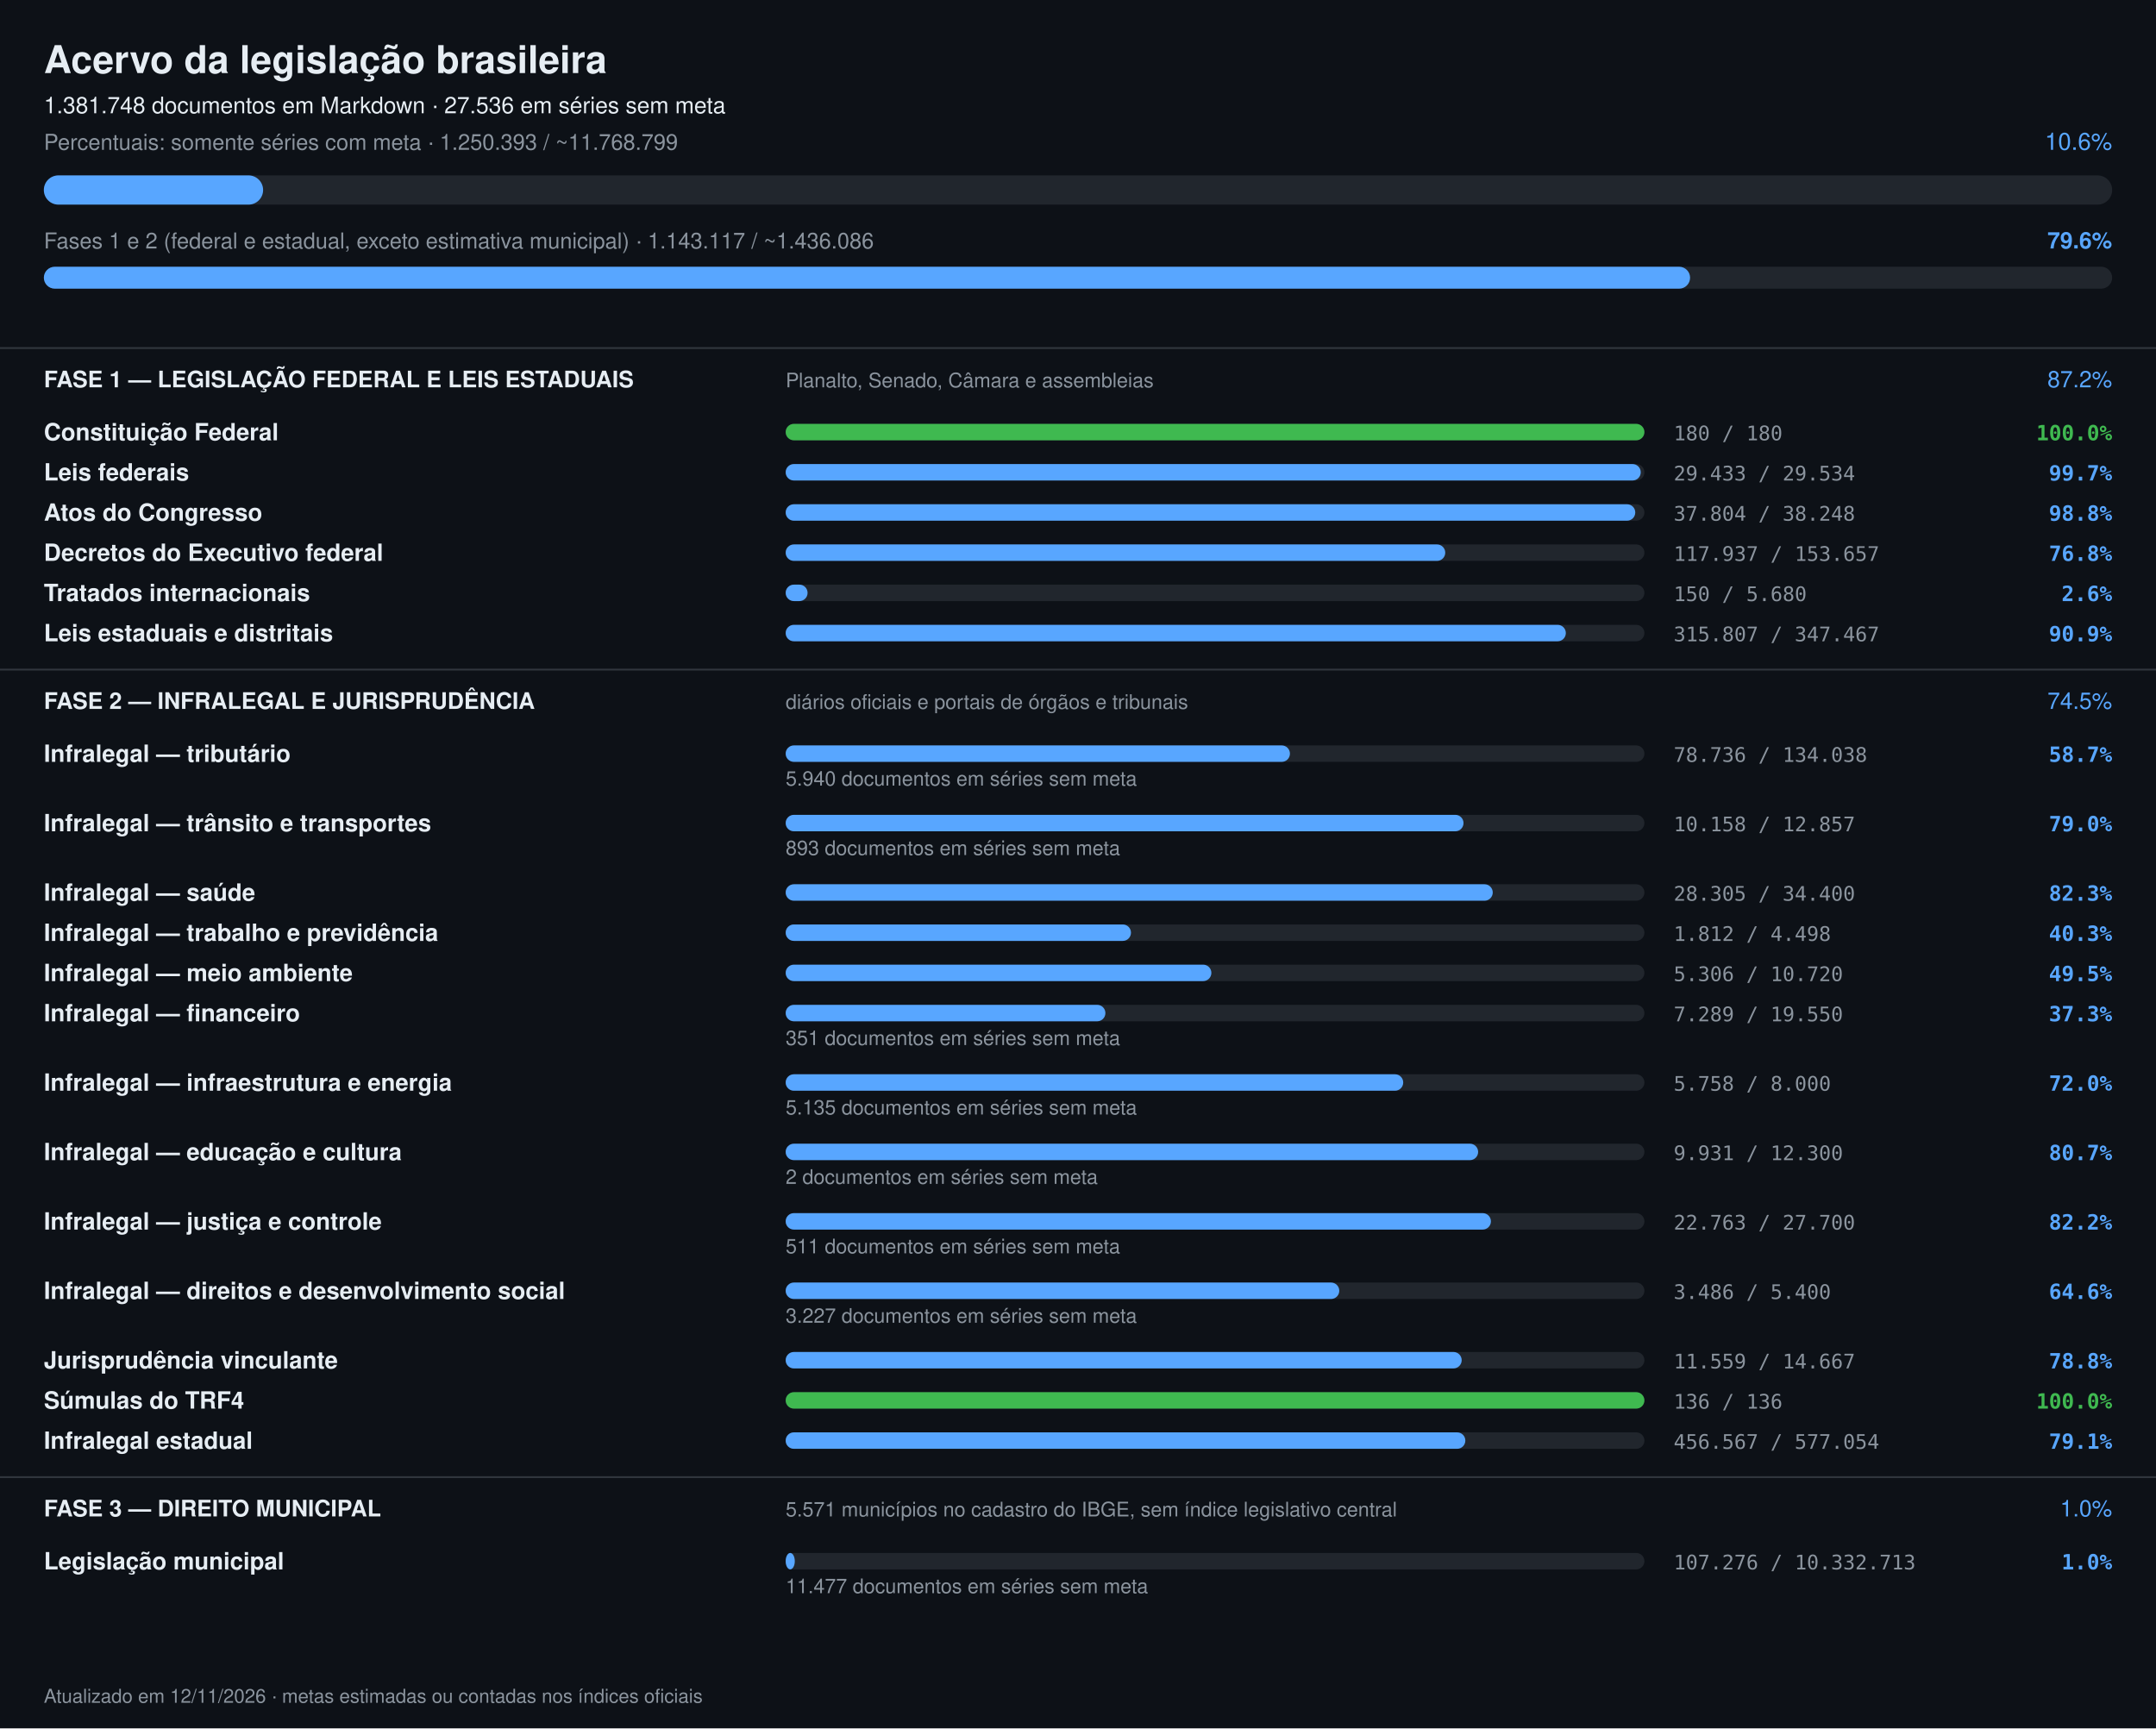
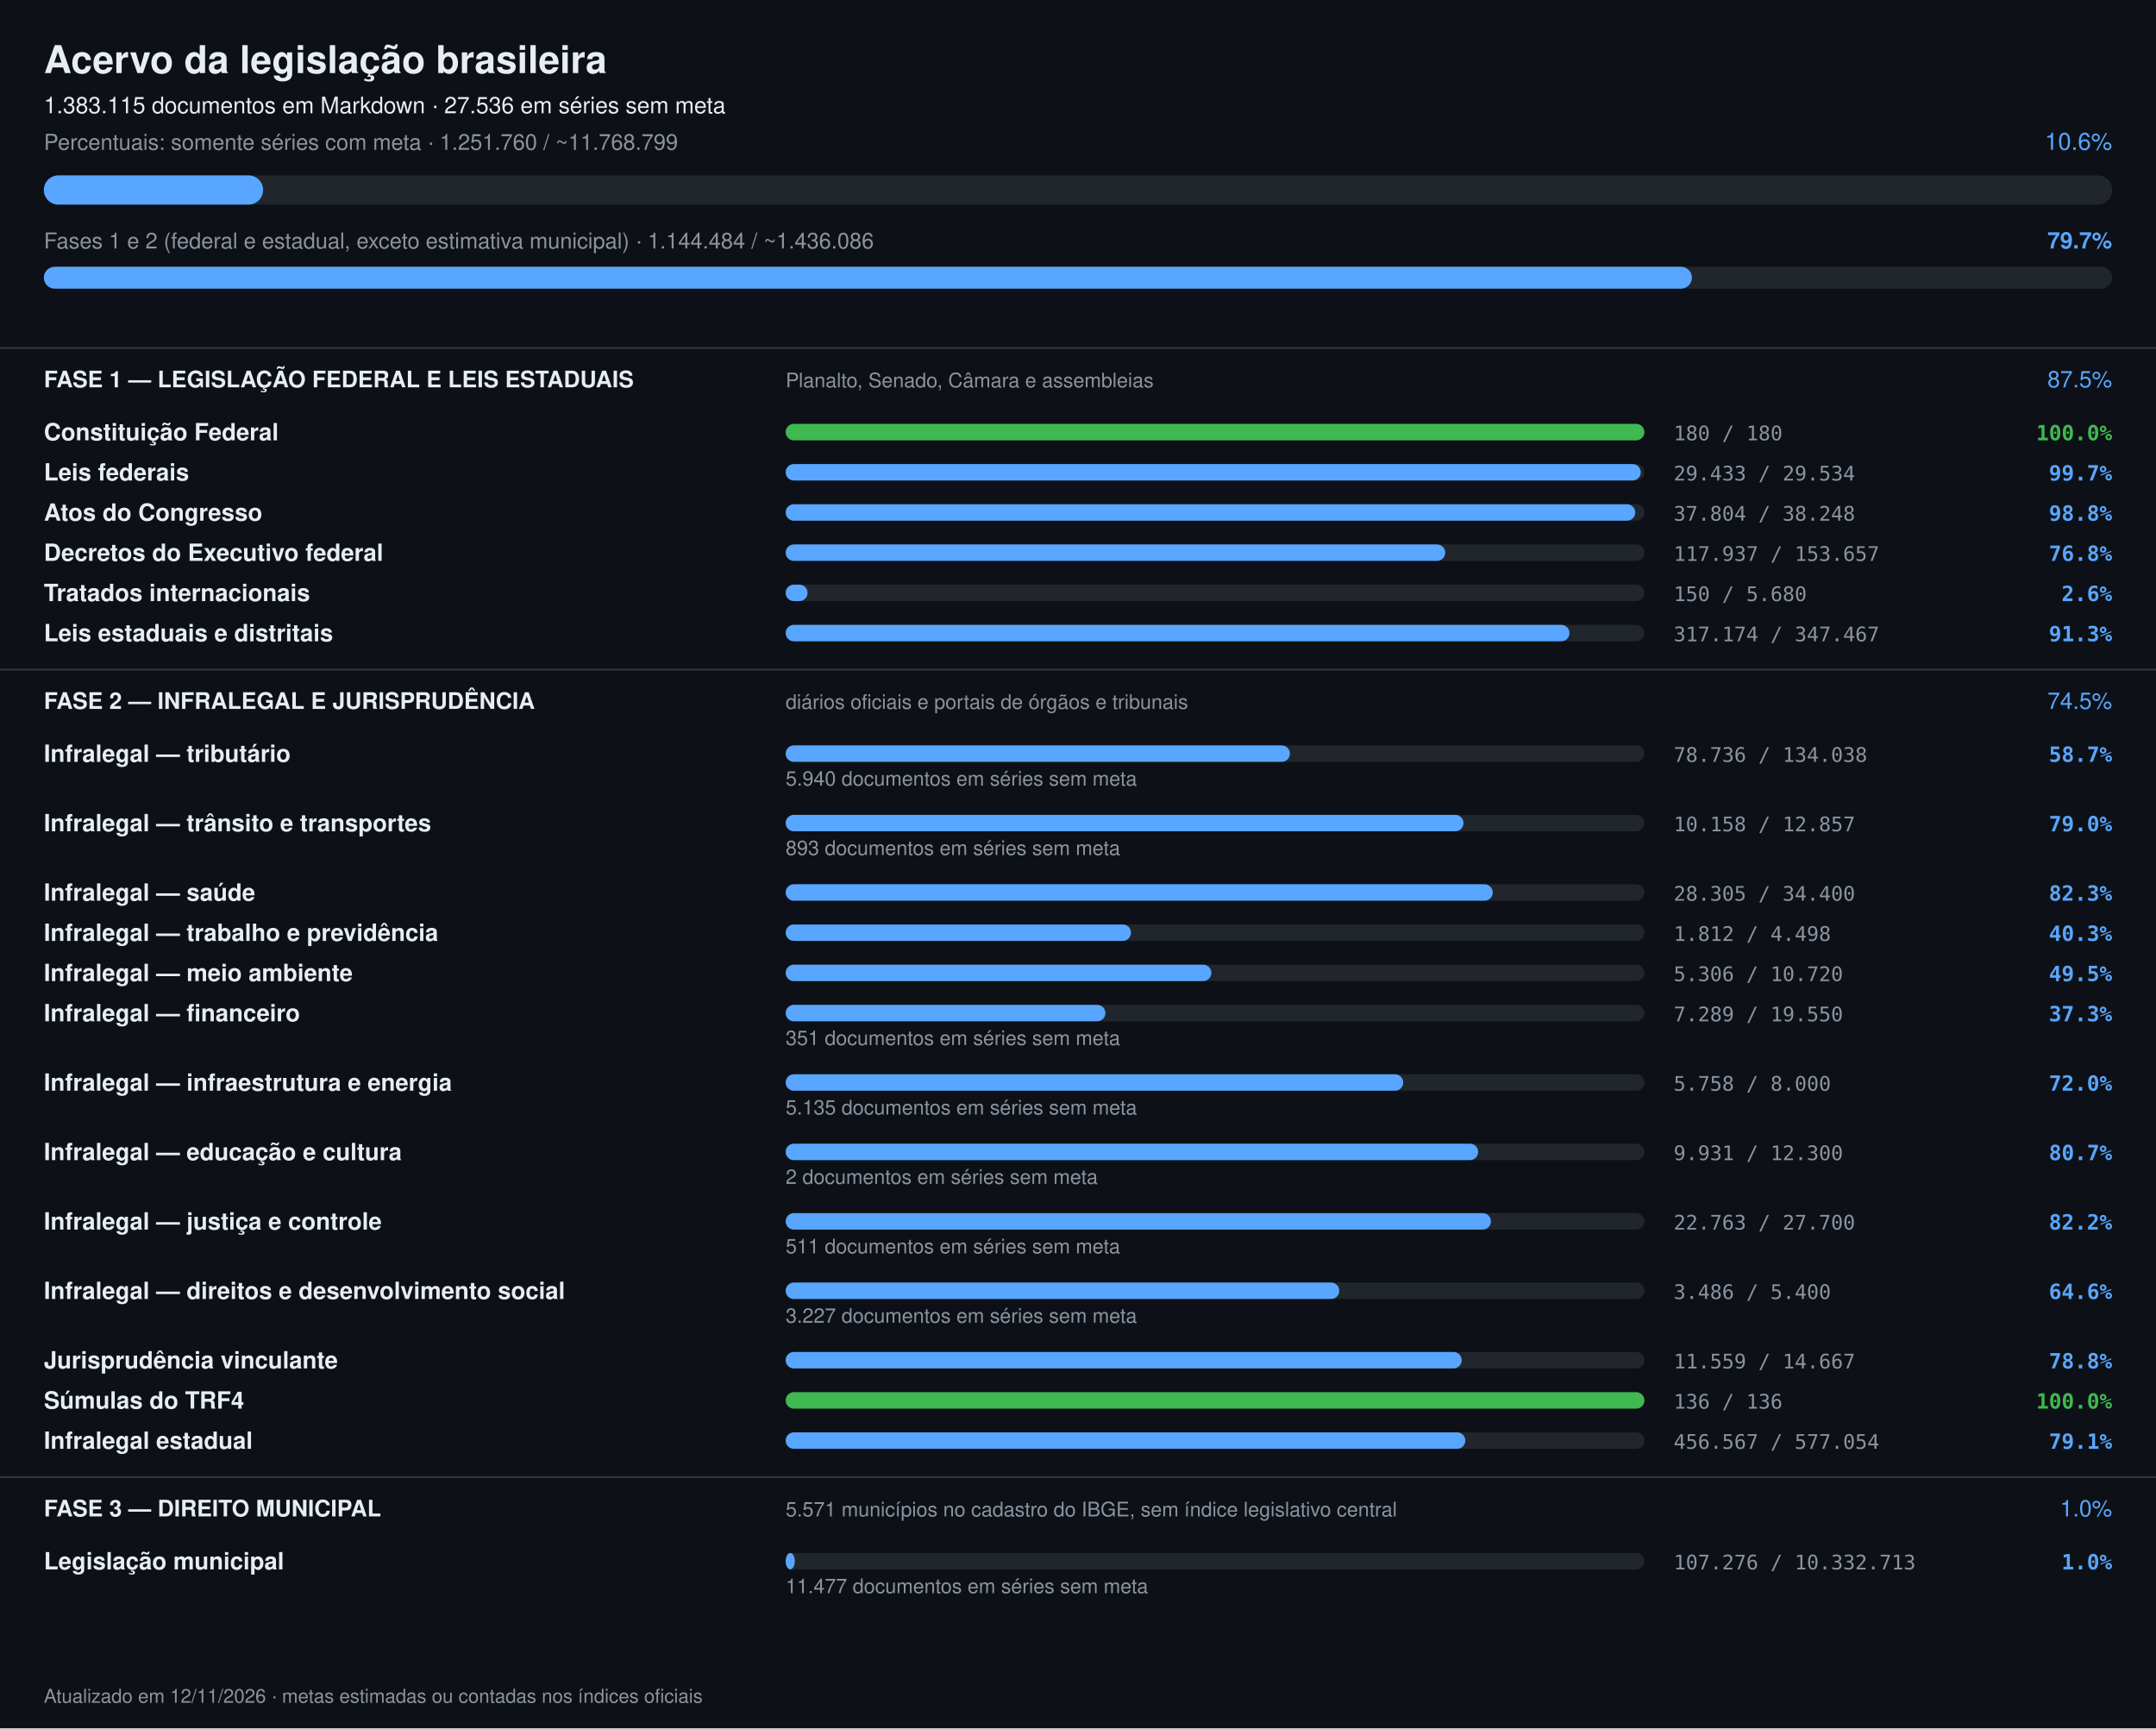
<svg xmlns="http://www.w3.org/2000/svg" width="1180" height="946" viewBox="0 0 1180 946" font-family="-apple-system,Segoe UI,Helvetica,Arial,sans-serif">
  <rect width="1180" height="946" fill="#0d1117" />
  <text x="24" y="40" font-size="21" font-weight="700" fill="#e6edf3">Acervo da legislação brasileira</text>
-   <text x="24" y="62" font-size="12.5" fill="#e6edf3">1.381.748 documentos em Markdown · 27.536 em séries sem meta</text>
-   <text x="24" y="82" font-size="12" fill="#8b949e">Percentuais: somente séries com meta · 1.250.393 / ~11.768.799</text>
+   <text x="24" y="62" font-size="12.5" fill="#e6edf3">1.383.115 documentos em Markdown · 27.536 em séries sem meta</text>
+   <text x="24" y="82" font-size="12" fill="#8b949e">Percentuais: somente séries com meta · 1.251.760 / ~11.768.799</text>
  <text x="1156" y="82" font-size="13" text-anchor="end" fill="#58a6ff">10.6%</text>
  <rect x="24" y="96" width="1132" height="16" rx="8" fill="#21262d" />
  <rect x="24" y="96" width="120" height="16" rx="8" fill="#58a6ff" />
-   <text x="24" y="136" font-size="12" fill="#8b949e">Fases 1 e 2 (federal e estadual, exceto estimativa municipal) · 1.143.117 / ~1.436.086</text>
-   <text x="1156" y="136" font-size="12.5" font-weight="600" text-anchor="end" fill="#58a6ff">79.6%</text>
+   <text x="24" y="136" font-size="12" fill="#8b949e">Fases 1 e 2 (federal e estadual, exceto estimativa municipal) · 1.144.484 / ~1.436.086</text>
+   <text x="1156" y="136" font-size="12.5" font-weight="600" text-anchor="end" fill="#58a6ff">79.7%</text>
  <rect x="24" y="146" width="1132" height="12" rx="6" fill="#21262d" />
-   <rect x="24" y="146" width="901" height="12" rx="6" fill="#58a6ff" />
+   <rect x="24" y="146" width="902" height="12" rx="6" fill="#58a6ff" />
  <rect x="0" y="190" width="1180" height="1" fill="#30363d" />
  <text x="24" y="212" font-size="12.5" font-weight="700" fill="#e6edf3">FASE 1 — LEGISLAÇÃO FEDERAL E LEIS ESTADUAIS</text>
  <text x="430" y="212" font-size="11" fill="#8b949e">Planalto, Senado, Câmara e assembleias</text>
-   <text x="1156" y="212" font-size="12.5" text-anchor="end" fill="#58a6ff">87.2%</text>
+   <text x="1156" y="212" font-size="12.5" text-anchor="end" fill="#58a6ff">87.5%</text>
  <text x="24" y="241" font-size="13" font-weight="600" fill="#e6edf3">Constituição Federal</text>
  <rect x="430" y="232" width="470" height="9" rx="4.5" fill="#21262d" />
  <rect x="430" y="232" width="470" height="9" rx="4.5" fill="#3fb950" />
  <text x="916" y="241" font-size="11" fill="#8b949e" font-family="ui-monospace,monospace">180 / 180</text>
  <text x="1156" y="241" font-size="11.5" text-anchor="end" font-weight="600" fill="#3fb950" font-family="ui-monospace,monospace">100.0%</text>
  <text x="24" y="263" font-size="13" font-weight="600" fill="#e6edf3">Leis federais</text>
  <rect x="430" y="254" width="470" height="9" rx="4.5" fill="#21262d" />
  <rect x="430" y="254" width="468" height="9" rx="4.5" fill="#58a6ff" />
  <text x="916" y="263" font-size="11" fill="#8b949e" font-family="ui-monospace,monospace">29.433 / 29.534</text>
  <text x="1156" y="263" font-size="11.5" text-anchor="end" font-weight="600" fill="#58a6ff" font-family="ui-monospace,monospace">99.7%</text>
  <text x="24" y="285" font-size="13" font-weight="600" fill="#e6edf3">Atos do Congresso</text>
  <rect x="430" y="276" width="470" height="9" rx="4.5" fill="#21262d" />
  <rect x="430" y="276" width="465" height="9" rx="4.5" fill="#58a6ff" />
  <text x="916" y="285" font-size="11" fill="#8b949e" font-family="ui-monospace,monospace">37.804 / 38.248</text>
  <text x="1156" y="285" font-size="11.5" text-anchor="end" font-weight="600" fill="#58a6ff" font-family="ui-monospace,monospace">98.8%</text>
  <text x="24" y="307" font-size="13" font-weight="600" fill="#e6edf3">Decretos do Executivo federal</text>
  <rect x="430" y="298" width="470" height="9" rx="4.5" fill="#21262d" />
  <rect x="430" y="298" width="361" height="9" rx="4.5" fill="#58a6ff" />
  <text x="916" y="307" font-size="11" fill="#8b949e" font-family="ui-monospace,monospace">117.937 / 153.657</text>
  <text x="1156" y="307" font-size="11.5" text-anchor="end" font-weight="600" fill="#58a6ff" font-family="ui-monospace,monospace">76.8%</text>
  <text x="24" y="329" font-size="13" font-weight="600" fill="#e6edf3">Tratados internacionais</text>
  <rect x="430" y="320" width="470" height="9" rx="4.5" fill="#21262d" />
  <rect x="430" y="320" width="12" height="9" rx="4.5" fill="#58a6ff" />
  <text x="916" y="329" font-size="11" fill="#8b949e" font-family="ui-monospace,monospace">150 / 5.680</text>
  <text x="1156" y="329" font-size="11.5" text-anchor="end" font-weight="600" fill="#58a6ff" font-family="ui-monospace,monospace">2.6%</text>
  <text x="24" y="351" font-size="13" font-weight="600" fill="#e6edf3">Leis estaduais e distritais</text>
  <rect x="430" y="342" width="470" height="9" rx="4.5" fill="#21262d" />
-   <rect x="430" y="342" width="427" height="9" rx="4.5" fill="#58a6ff" />
-   <text x="916" y="351" font-size="11" fill="#8b949e" font-family="ui-monospace,monospace">315.807 / 347.467</text>
-   <text x="1156" y="351" font-size="11.5" text-anchor="end" font-weight="600" fill="#58a6ff" font-family="ui-monospace,monospace">90.9%</text>
+   <rect x="430" y="342" width="429" height="9" rx="4.5" fill="#58a6ff" />
+   <text x="916" y="351" font-size="11" fill="#8b949e" font-family="ui-monospace,monospace">317.174 / 347.467</text>
+   <text x="1156" y="351" font-size="11.5" text-anchor="end" font-weight="600" fill="#58a6ff" font-family="ui-monospace,monospace">91.3%</text>
  <rect x="0" y="366" width="1180" height="1" fill="#30363d" />
  <text x="24" y="388" font-size="12.5" font-weight="700" fill="#e6edf3">FASE 2 — INFRALEGAL E JURISPRUDÊNCIA</text>
  <text x="430" y="388" font-size="11" fill="#8b949e">diários oficiais e portais de órgãos e tribunais</text>
  <text x="1156" y="388" font-size="12.5" text-anchor="end" fill="#58a6ff">74.5%</text>
  <text x="24" y="417" font-size="13" font-weight="600" fill="#e6edf3">Infralegal — tributário</text>
  <rect x="430" y="408" width="470" height="9" rx="4.5" fill="#21262d" />
  <rect x="430" y="408" width="276" height="9" rx="4.5" fill="#58a6ff" />
  <text x="916" y="417" font-size="11" fill="#8b949e" font-family="ui-monospace,monospace">78.736 / 134.038</text>
  <text x="1156" y="417" font-size="11.5" text-anchor="end" font-weight="600" fill="#58a6ff" font-family="ui-monospace,monospace">58.7%</text>
  <text x="430" y="430" font-size="11" fill="#8b949e">5.940 documentos em séries sem meta</text>
  <text x="24" y="455" font-size="13" font-weight="600" fill="#e6edf3">Infralegal — trânsito e transportes</text>
  <rect x="430" y="446" width="470" height="9" rx="4.5" fill="#21262d" />
  <rect x="430" y="446" width="371" height="9" rx="4.5" fill="#58a6ff" />
  <text x="916" y="455" font-size="11" fill="#8b949e" font-family="ui-monospace,monospace">10.158 / 12.857</text>
  <text x="1156" y="455" font-size="11.5" text-anchor="end" font-weight="600" fill="#58a6ff" font-family="ui-monospace,monospace">79.0%</text>
  <text x="430" y="468" font-size="11" fill="#8b949e">893 documentos em séries sem meta</text>
  <text x="24" y="493" font-size="13" font-weight="600" fill="#e6edf3">Infralegal — saúde</text>
  <rect x="430" y="484" width="470" height="9" rx="4.5" fill="#21262d" />
  <rect x="430" y="484" width="387" height="9" rx="4.5" fill="#58a6ff" />
  <text x="916" y="493" font-size="11" fill="#8b949e" font-family="ui-monospace,monospace">28.305 / 34.400</text>
  <text x="1156" y="493" font-size="11.5" text-anchor="end" font-weight="600" fill="#58a6ff" font-family="ui-monospace,monospace">82.3%</text>
  <text x="24" y="515" font-size="13" font-weight="600" fill="#e6edf3">Infralegal — trabalho e previdência</text>
  <rect x="430" y="506" width="470" height="9" rx="4.5" fill="#21262d" />
  <rect x="430" y="506" width="189" height="9" rx="4.5" fill="#58a6ff" />
  <text x="916" y="515" font-size="11" fill="#8b949e" font-family="ui-monospace,monospace">1.812 / 4.498</text>
  <text x="1156" y="515" font-size="11.5" text-anchor="end" font-weight="600" fill="#58a6ff" font-family="ui-monospace,monospace">40.3%</text>
  <text x="24" y="537" font-size="13" font-weight="600" fill="#e6edf3">Infralegal — meio ambiente</text>
  <rect x="430" y="528" width="470" height="9" rx="4.5" fill="#21262d" />
  <rect x="430" y="528" width="233" height="9" rx="4.5" fill="#58a6ff" />
  <text x="916" y="537" font-size="11" fill="#8b949e" font-family="ui-monospace,monospace">5.306 / 10.720</text>
  <text x="1156" y="537" font-size="11.5" text-anchor="end" font-weight="600" fill="#58a6ff" font-family="ui-monospace,monospace">49.5%</text>
  <text x="24" y="559" font-size="13" font-weight="600" fill="#e6edf3">Infralegal — financeiro</text>
  <rect x="430" y="550" width="470" height="9" rx="4.5" fill="#21262d" />
  <rect x="430" y="550" width="175" height="9" rx="4.5" fill="#58a6ff" />
  <text x="916" y="559" font-size="11" fill="#8b949e" font-family="ui-monospace,monospace">7.289 / 19.550</text>
  <text x="1156" y="559" font-size="11.5" text-anchor="end" font-weight="600" fill="#58a6ff" font-family="ui-monospace,monospace">37.3%</text>
  <text x="430" y="572" font-size="11" fill="#8b949e">351 documentos em séries sem meta</text>
  <text x="24" y="597" font-size="13" font-weight="600" fill="#e6edf3">Infralegal — infraestrutura e energia</text>
  <rect x="430" y="588" width="470" height="9" rx="4.5" fill="#21262d" />
  <rect x="430" y="588" width="338" height="9" rx="4.5" fill="#58a6ff" />
  <text x="916" y="597" font-size="11" fill="#8b949e" font-family="ui-monospace,monospace">5.758 / 8.000</text>
  <text x="1156" y="597" font-size="11.5" text-anchor="end" font-weight="600" fill="#58a6ff" font-family="ui-monospace,monospace">72.0%</text>
  <text x="430" y="610" font-size="11" fill="#8b949e">5.135 documentos em séries sem meta</text>
  <text x="24" y="635" font-size="13" font-weight="600" fill="#e6edf3">Infralegal — educação e cultura</text>
  <rect x="430" y="626" width="470" height="9" rx="4.5" fill="#21262d" />
  <rect x="430" y="626" width="379" height="9" rx="4.5" fill="#58a6ff" />
  <text x="916" y="635" font-size="11" fill="#8b949e" font-family="ui-monospace,monospace">9.931 / 12.300</text>
  <text x="1156" y="635" font-size="11.5" text-anchor="end" font-weight="600" fill="#58a6ff" font-family="ui-monospace,monospace">80.7%</text>
  <text x="430" y="648" font-size="11" fill="#8b949e">2 documentos em séries sem meta</text>
  <text x="24" y="673" font-size="13" font-weight="600" fill="#e6edf3">Infralegal — justiça e controle</text>
  <rect x="430" y="664" width="470" height="9" rx="4.5" fill="#21262d" />
  <rect x="430" y="664" width="386" height="9" rx="4.5" fill="#58a6ff" />
  <text x="916" y="673" font-size="11" fill="#8b949e" font-family="ui-monospace,monospace">22.763 / 27.700</text>
  <text x="1156" y="673" font-size="11.5" text-anchor="end" font-weight="600" fill="#58a6ff" font-family="ui-monospace,monospace">82.2%</text>
  <text x="430" y="686" font-size="11" fill="#8b949e">511 documentos em séries sem meta</text>
  <text x="24" y="711" font-size="13" font-weight="600" fill="#e6edf3">Infralegal — direitos e desenvolvimento social</text>
  <rect x="430" y="702" width="470" height="9" rx="4.5" fill="#21262d" />
  <rect x="430" y="702" width="303" height="9" rx="4.5" fill="#58a6ff" />
  <text x="916" y="711" font-size="11" fill="#8b949e" font-family="ui-monospace,monospace">3.486 / 5.400</text>
  <text x="1156" y="711" font-size="11.5" text-anchor="end" font-weight="600" fill="#58a6ff" font-family="ui-monospace,monospace">64.6%</text>
  <text x="430" y="724" font-size="11" fill="#8b949e">3.227 documentos em séries sem meta</text>
  <text x="24" y="749" font-size="13" font-weight="600" fill="#e6edf3">Jurisprudência vinculante</text>
  <rect x="430" y="740" width="470" height="9" rx="4.5" fill="#21262d" />
  <rect x="430" y="740" width="370" height="9" rx="4.5" fill="#58a6ff" />
  <text x="916" y="749" font-size="11" fill="#8b949e" font-family="ui-monospace,monospace">11.559 / 14.667</text>
  <text x="1156" y="749" font-size="11.5" text-anchor="end" font-weight="600" fill="#58a6ff" font-family="ui-monospace,monospace">78.8%</text>
  <text x="24" y="771" font-size="13" font-weight="600" fill="#e6edf3">Súmulas do TRF4</text>
  <rect x="430" y="762" width="470" height="9" rx="4.5" fill="#21262d" />
  <rect x="430" y="762" width="470" height="9" rx="4.5" fill="#3fb950" />
  <text x="916" y="771" font-size="11" fill="#8b949e" font-family="ui-monospace,monospace">136 / 136</text>
  <text x="1156" y="771" font-size="11.5" text-anchor="end" font-weight="600" fill="#3fb950" font-family="ui-monospace,monospace">100.0%</text>
  <text x="24" y="793" font-size="13" font-weight="600" fill="#e6edf3">Infralegal estadual</text>
  <rect x="430" y="784" width="470" height="9" rx="4.5" fill="#21262d" />
  <rect x="430" y="784" width="372" height="9" rx="4.5" fill="#58a6ff" />
  <text x="916" y="793" font-size="11" fill="#8b949e" font-family="ui-monospace,monospace">456.567 / 577.054</text>
  <text x="1156" y="793" font-size="11.5" text-anchor="end" font-weight="600" fill="#58a6ff" font-family="ui-monospace,monospace">79.1%</text>
  <rect x="0" y="808" width="1180" height="1" fill="#30363d" />
  <text x="24" y="830" font-size="12.5" font-weight="700" fill="#e6edf3">FASE 3 — DIREITO MUNICIPAL</text>
  <text x="430" y="830" font-size="11" fill="#8b949e">5.571 municípios no cadastro do IBGE, sem índice legislativo central</text>
  <text x="1156" y="830" font-size="12.5" text-anchor="end" fill="#58a6ff">1.0%</text>
  <text x="24" y="859" font-size="13" font-weight="600" fill="#e6edf3">Legislação municipal</text>
  <rect x="430" y="850" width="470" height="9" rx="4.5" fill="#21262d" />
  <rect x="430" y="850" width="5" height="9" rx="4.5" fill="#58a6ff" />
  <text x="916" y="859" font-size="11" fill="#8b949e" font-family="ui-monospace,monospace">107.276 / 10.332.713</text>
  <text x="1156" y="859" font-size="11.5" text-anchor="end" font-weight="600" fill="#58a6ff" font-family="ui-monospace,monospace">1.0%</text>
  <text x="430" y="872" font-size="11" fill="#8b949e">11.477 documentos em séries sem meta</text>
  <text x="24" y="932" font-size="10.5" fill="#8b949e">Atualizado em 12/11/2026 · metas estimadas ou contadas nos índices oficiais</text>
</svg>
